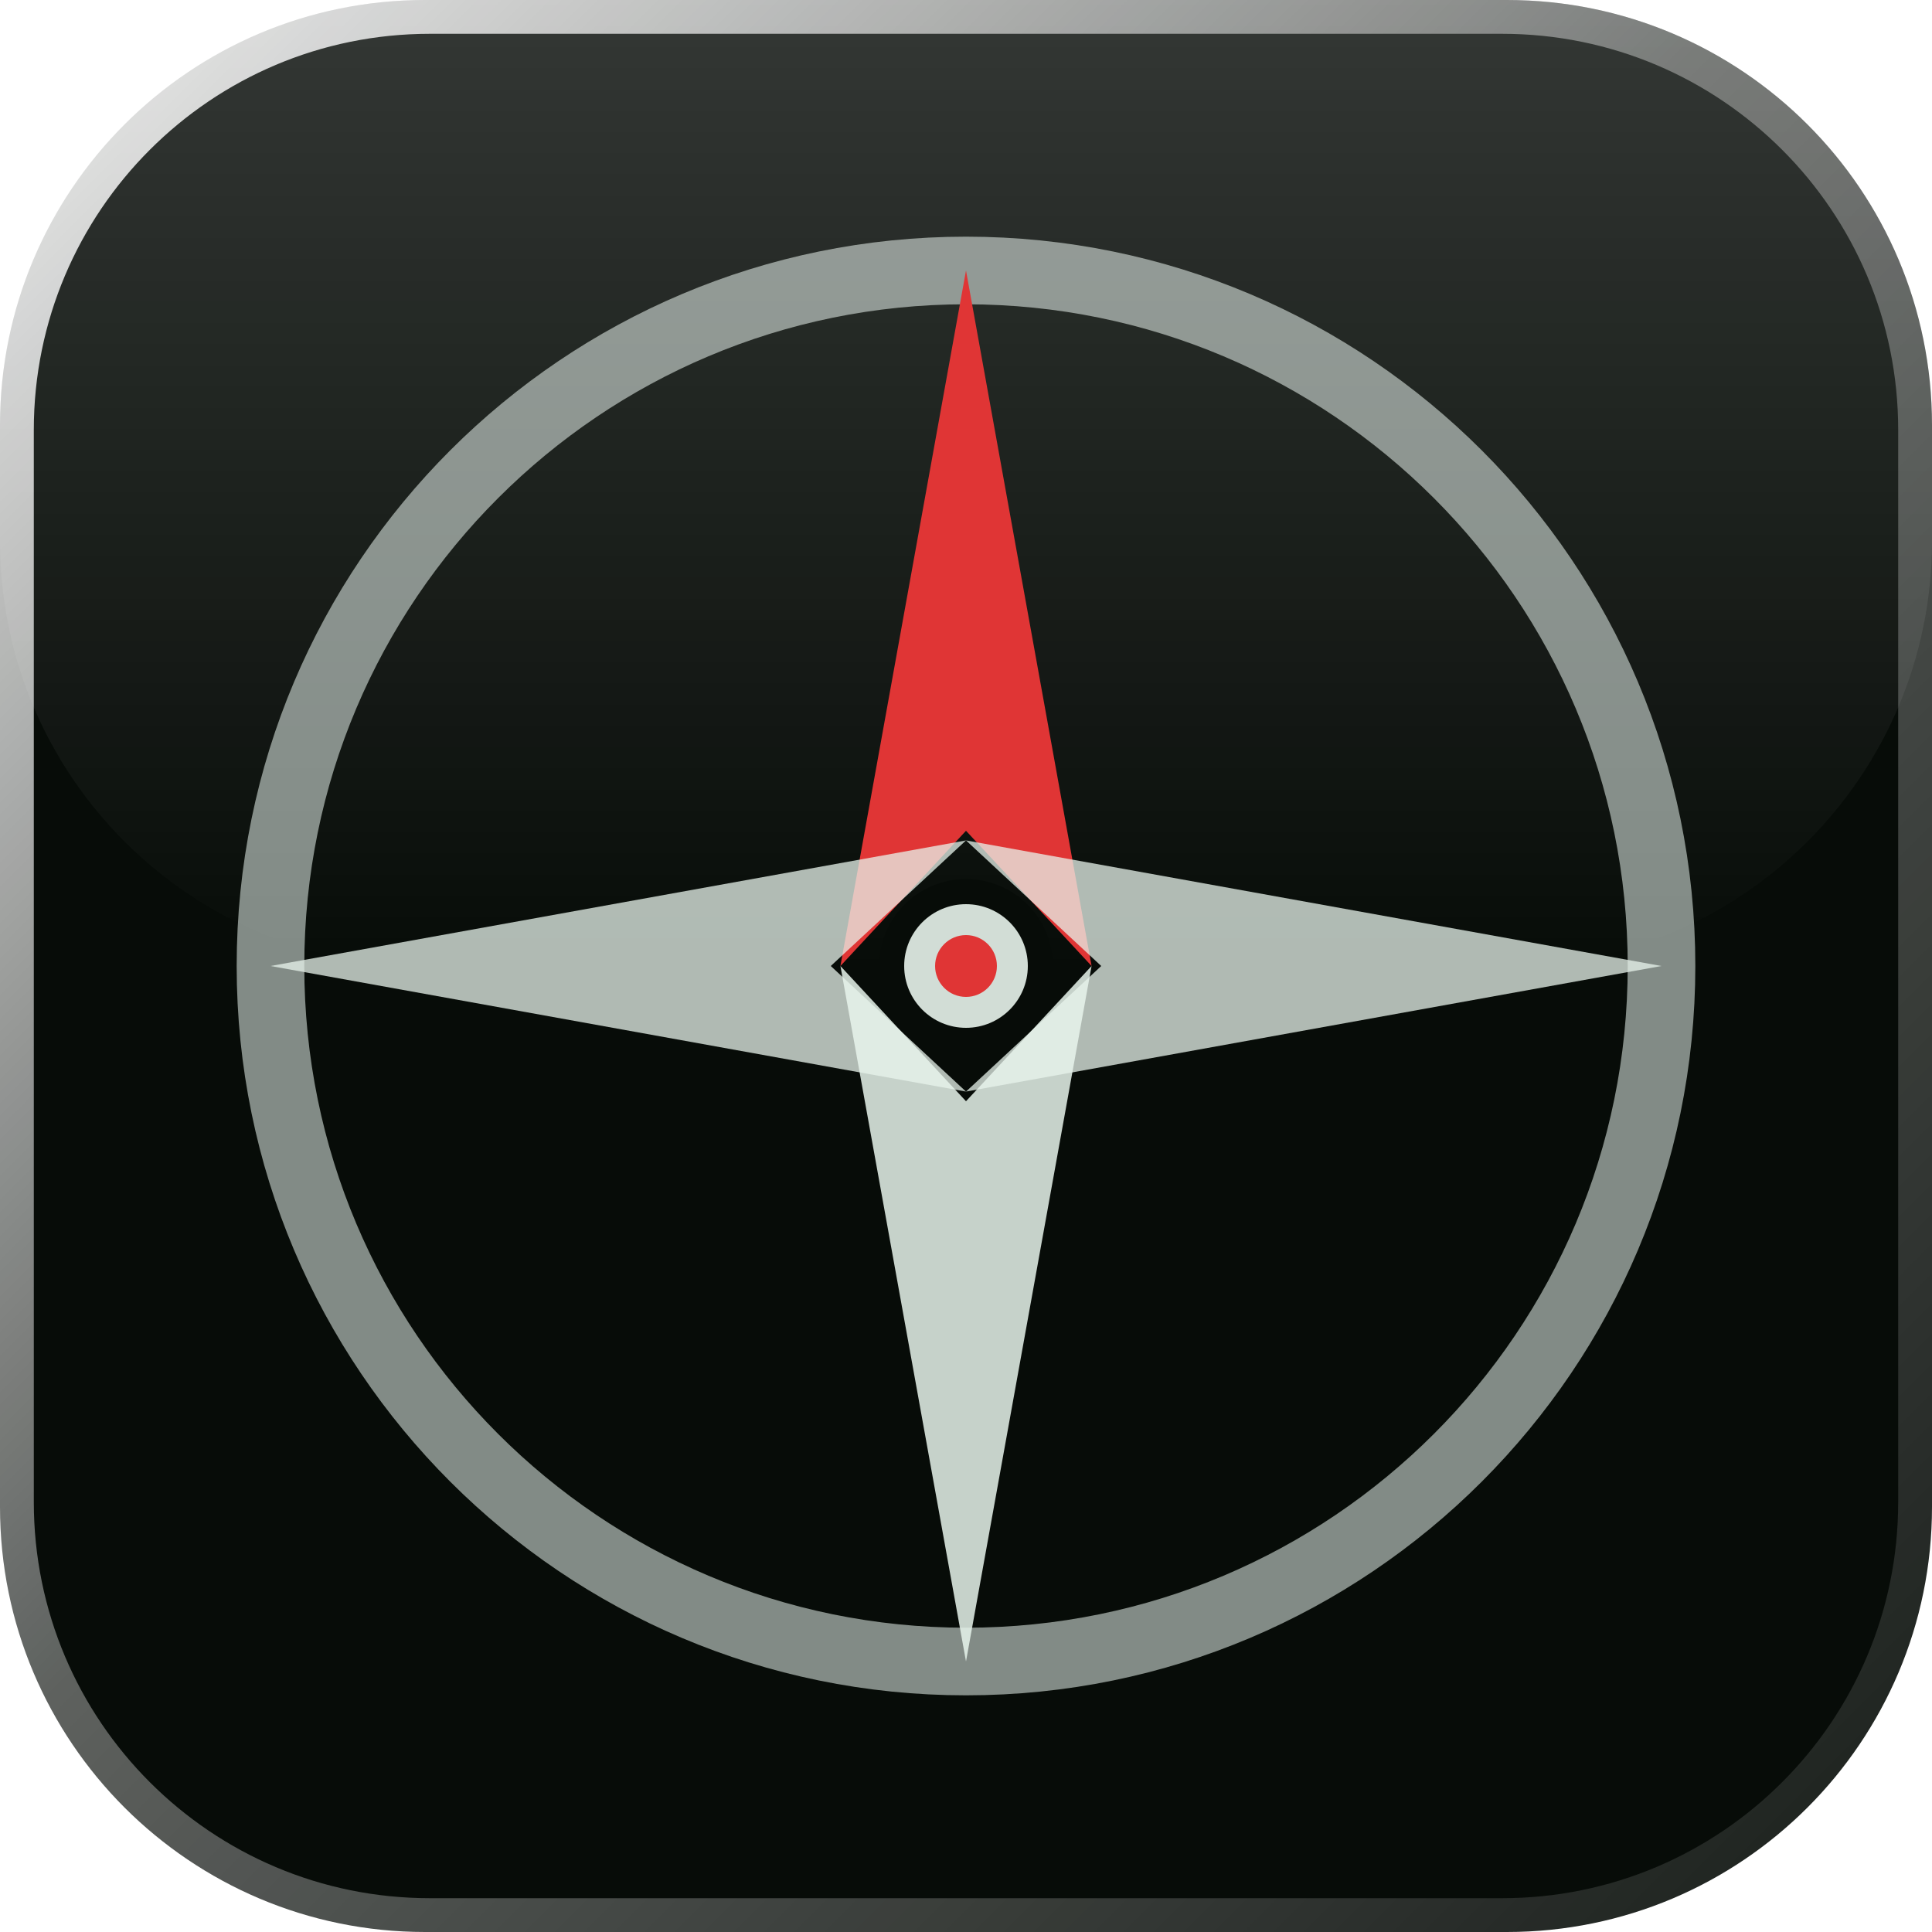
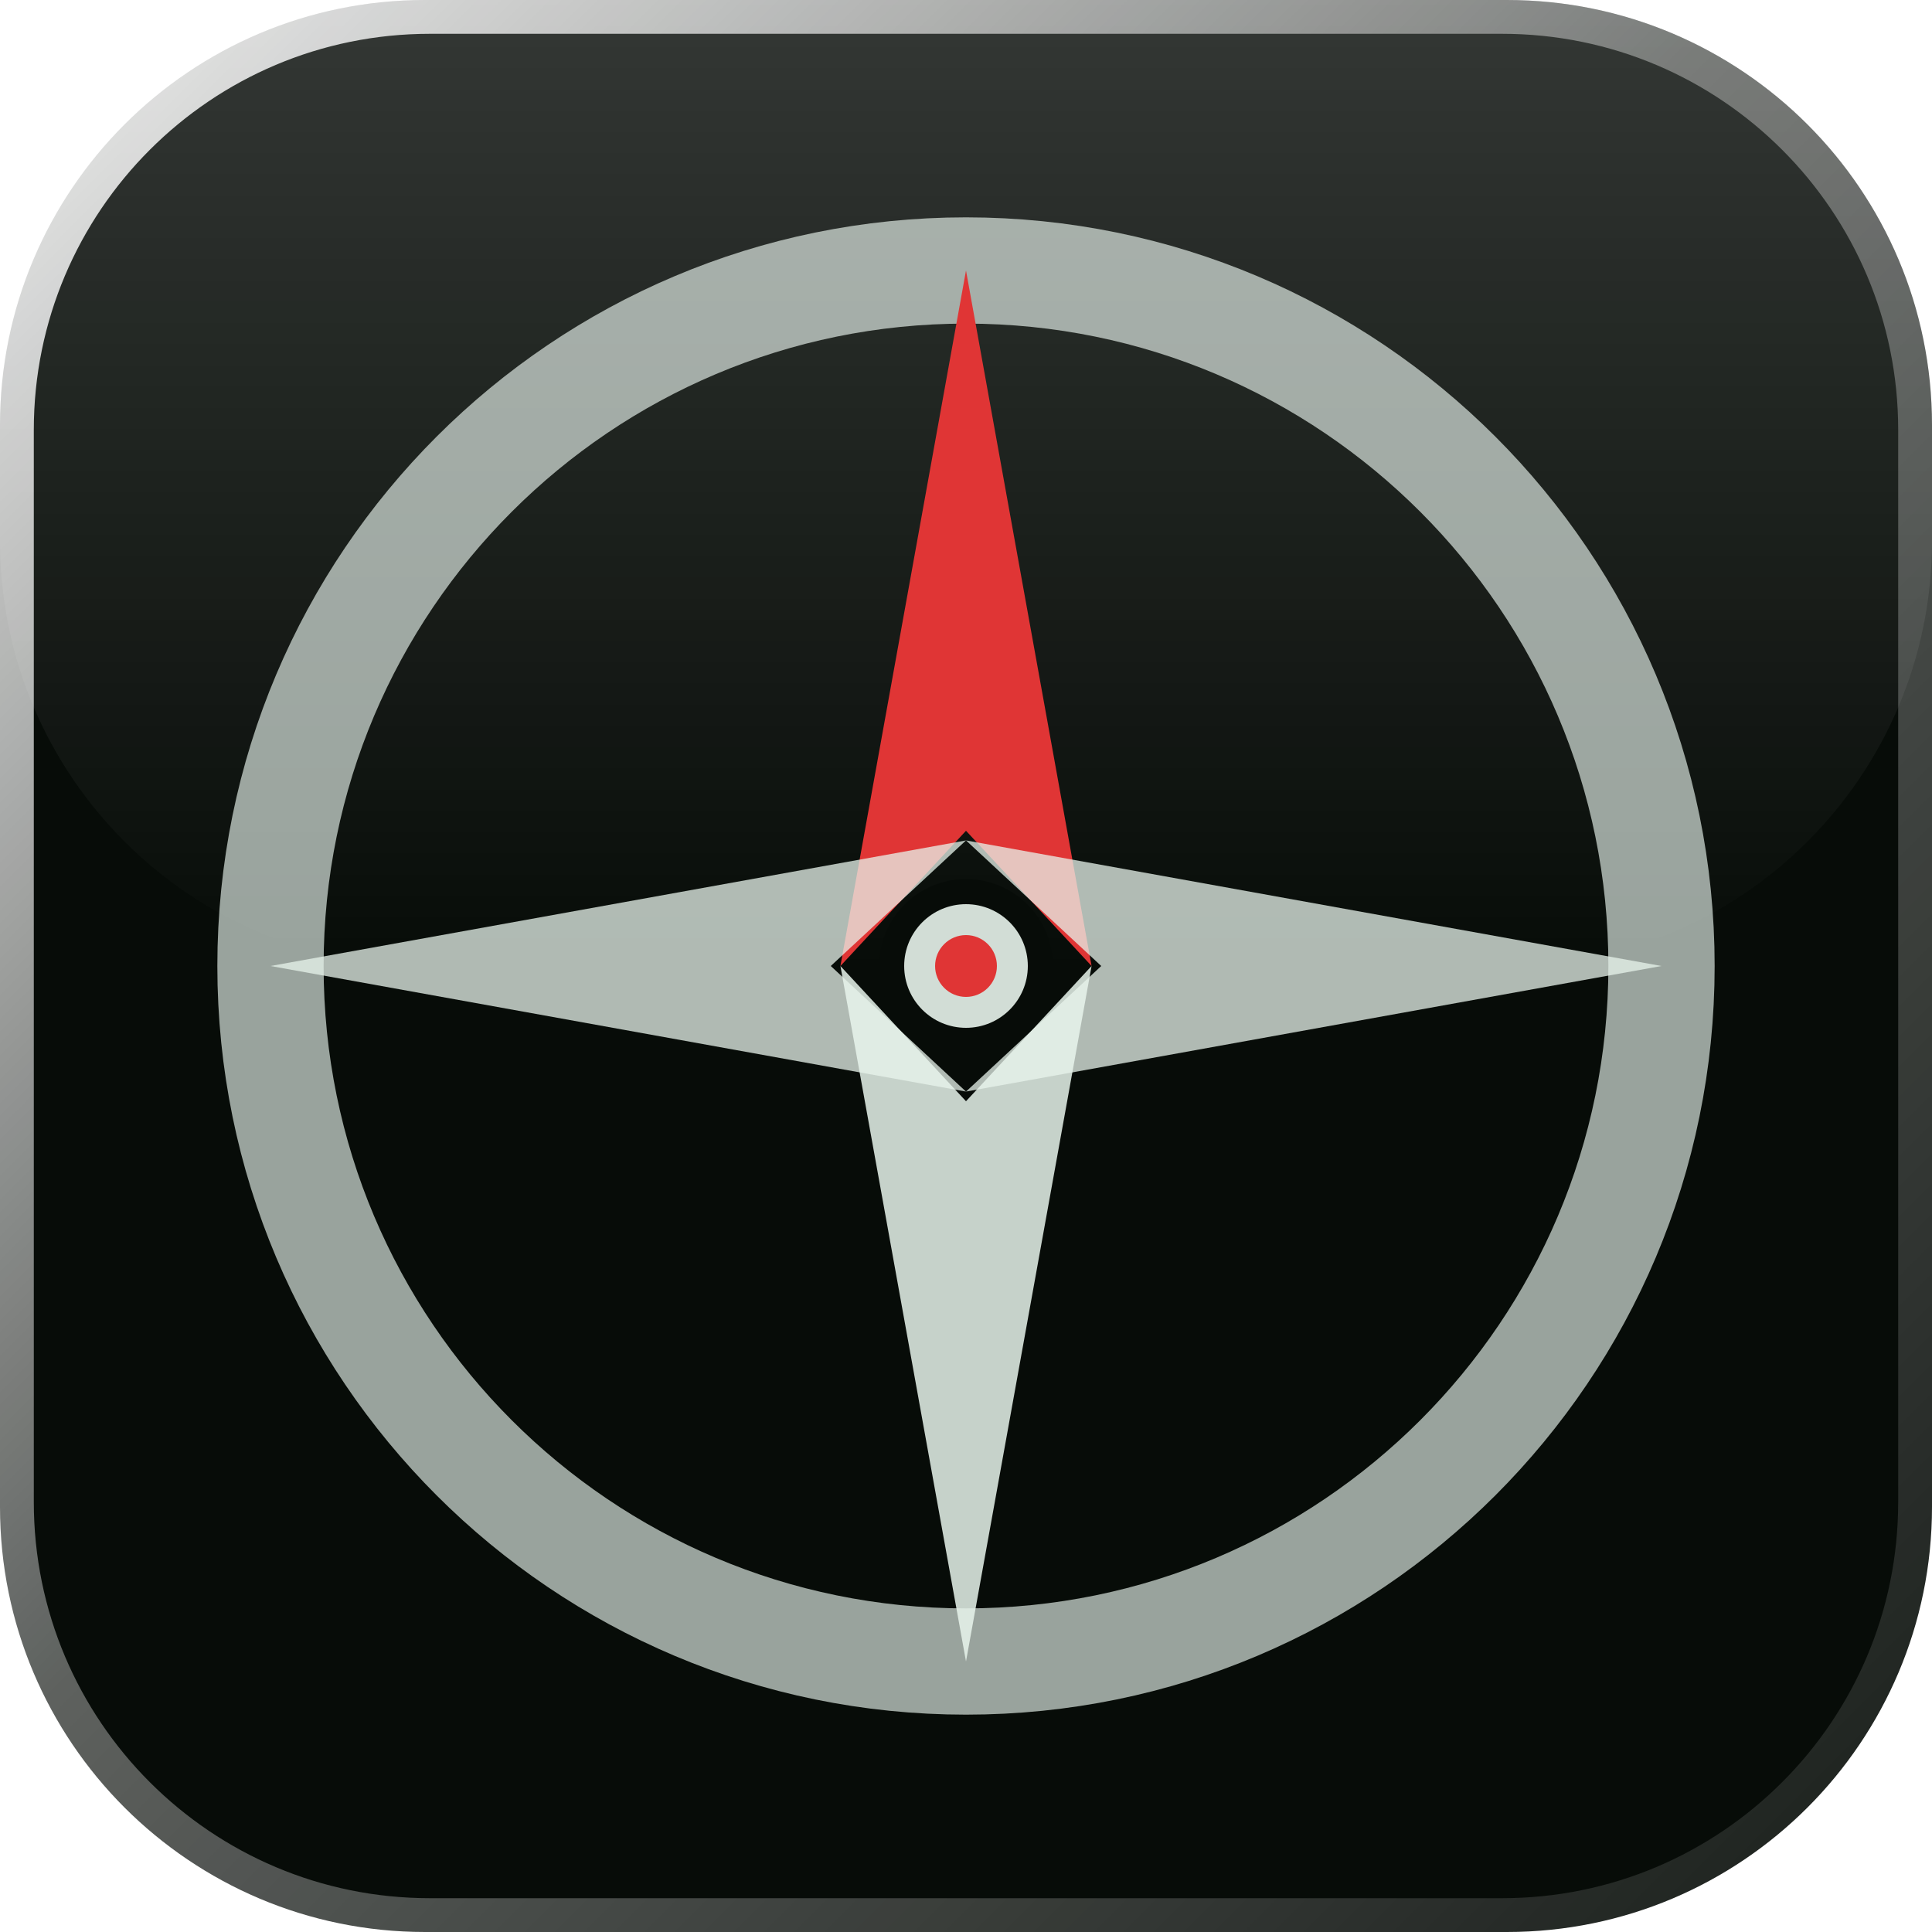
<svg xmlns="http://www.w3.org/2000/svg" viewBox="0 0 100 100">
  <defs>
    <linearGradient id="glass-border" x1="0" y1="0" x2="1" y2="1">
      <stop offset="0%" stop-color="#ffffff" stop-opacity="0.9" />
      <stop offset="45%" stop-color="#ffffff" stop-opacity="0.35" />
      <stop offset="100%" stop-color="#ffffff" stop-opacity="0.08" />
    </linearGradient>
    <linearGradient id="top-sheen" x1="0" y1="0" x2="0" y2="1">
      <stop offset="0%" stop-color="#ffffff" stop-opacity="0.18" />
      <stop offset="100%" stop-color="#ffffff" stop-opacity="0" />
    </linearGradient>
    <clipPath id="clip">
      <rect width="100" height="100" rx="22" />
    </clipPath>
  </defs>
  <rect width="100" height="100" rx="22" fill="#070c08" />
-   <circle cx="50" cy="50" r="36" fill="none" stroke="#e8f4ec" stroke-width="3.5" opacity="0.55" />
+   <circle cx="50" cy="50" r="36" fill="none" stroke="#e8f4ec" stroke-width="5.5" opacity="0.65" />
  <rect x="0.75" y="0.75" width="98.5" height="98.5" rx="21.5" fill="none" stroke="url(#glass-border)" stroke-width="2" />
  <rect x="0" y="0" width="100" height="50" rx="22" fill="url(#top-sheen)" clip-path="url(#clip)" />
  <path d="M50 14 L56.5 50 L50 43 L43.5 50 Z" fill="#e03535" />
  <path d="M50 86 L43.5 50 L50 57 L56.5 50 Z" fill="#e8f4ec" opacity="0.85" />
  <path d="M86 50 L50 43.5 L57 50 L50 56.5 Z" fill="#e8f4ec" opacity="0.75" />
  <path d="M14 50 L50 56.5 L43 50 L50 43.5 Z" fill="#e8f4ec" opacity="0.75" />
  <circle cx="50" cy="50" r="4.5" fill="#070c08" />
  <circle cx="50" cy="50" r="3.2" fill="#e8f4ec" opacity="0.9" />
  <circle cx="50" cy="50" r="1.6" fill="#e03535" />
</svg>
